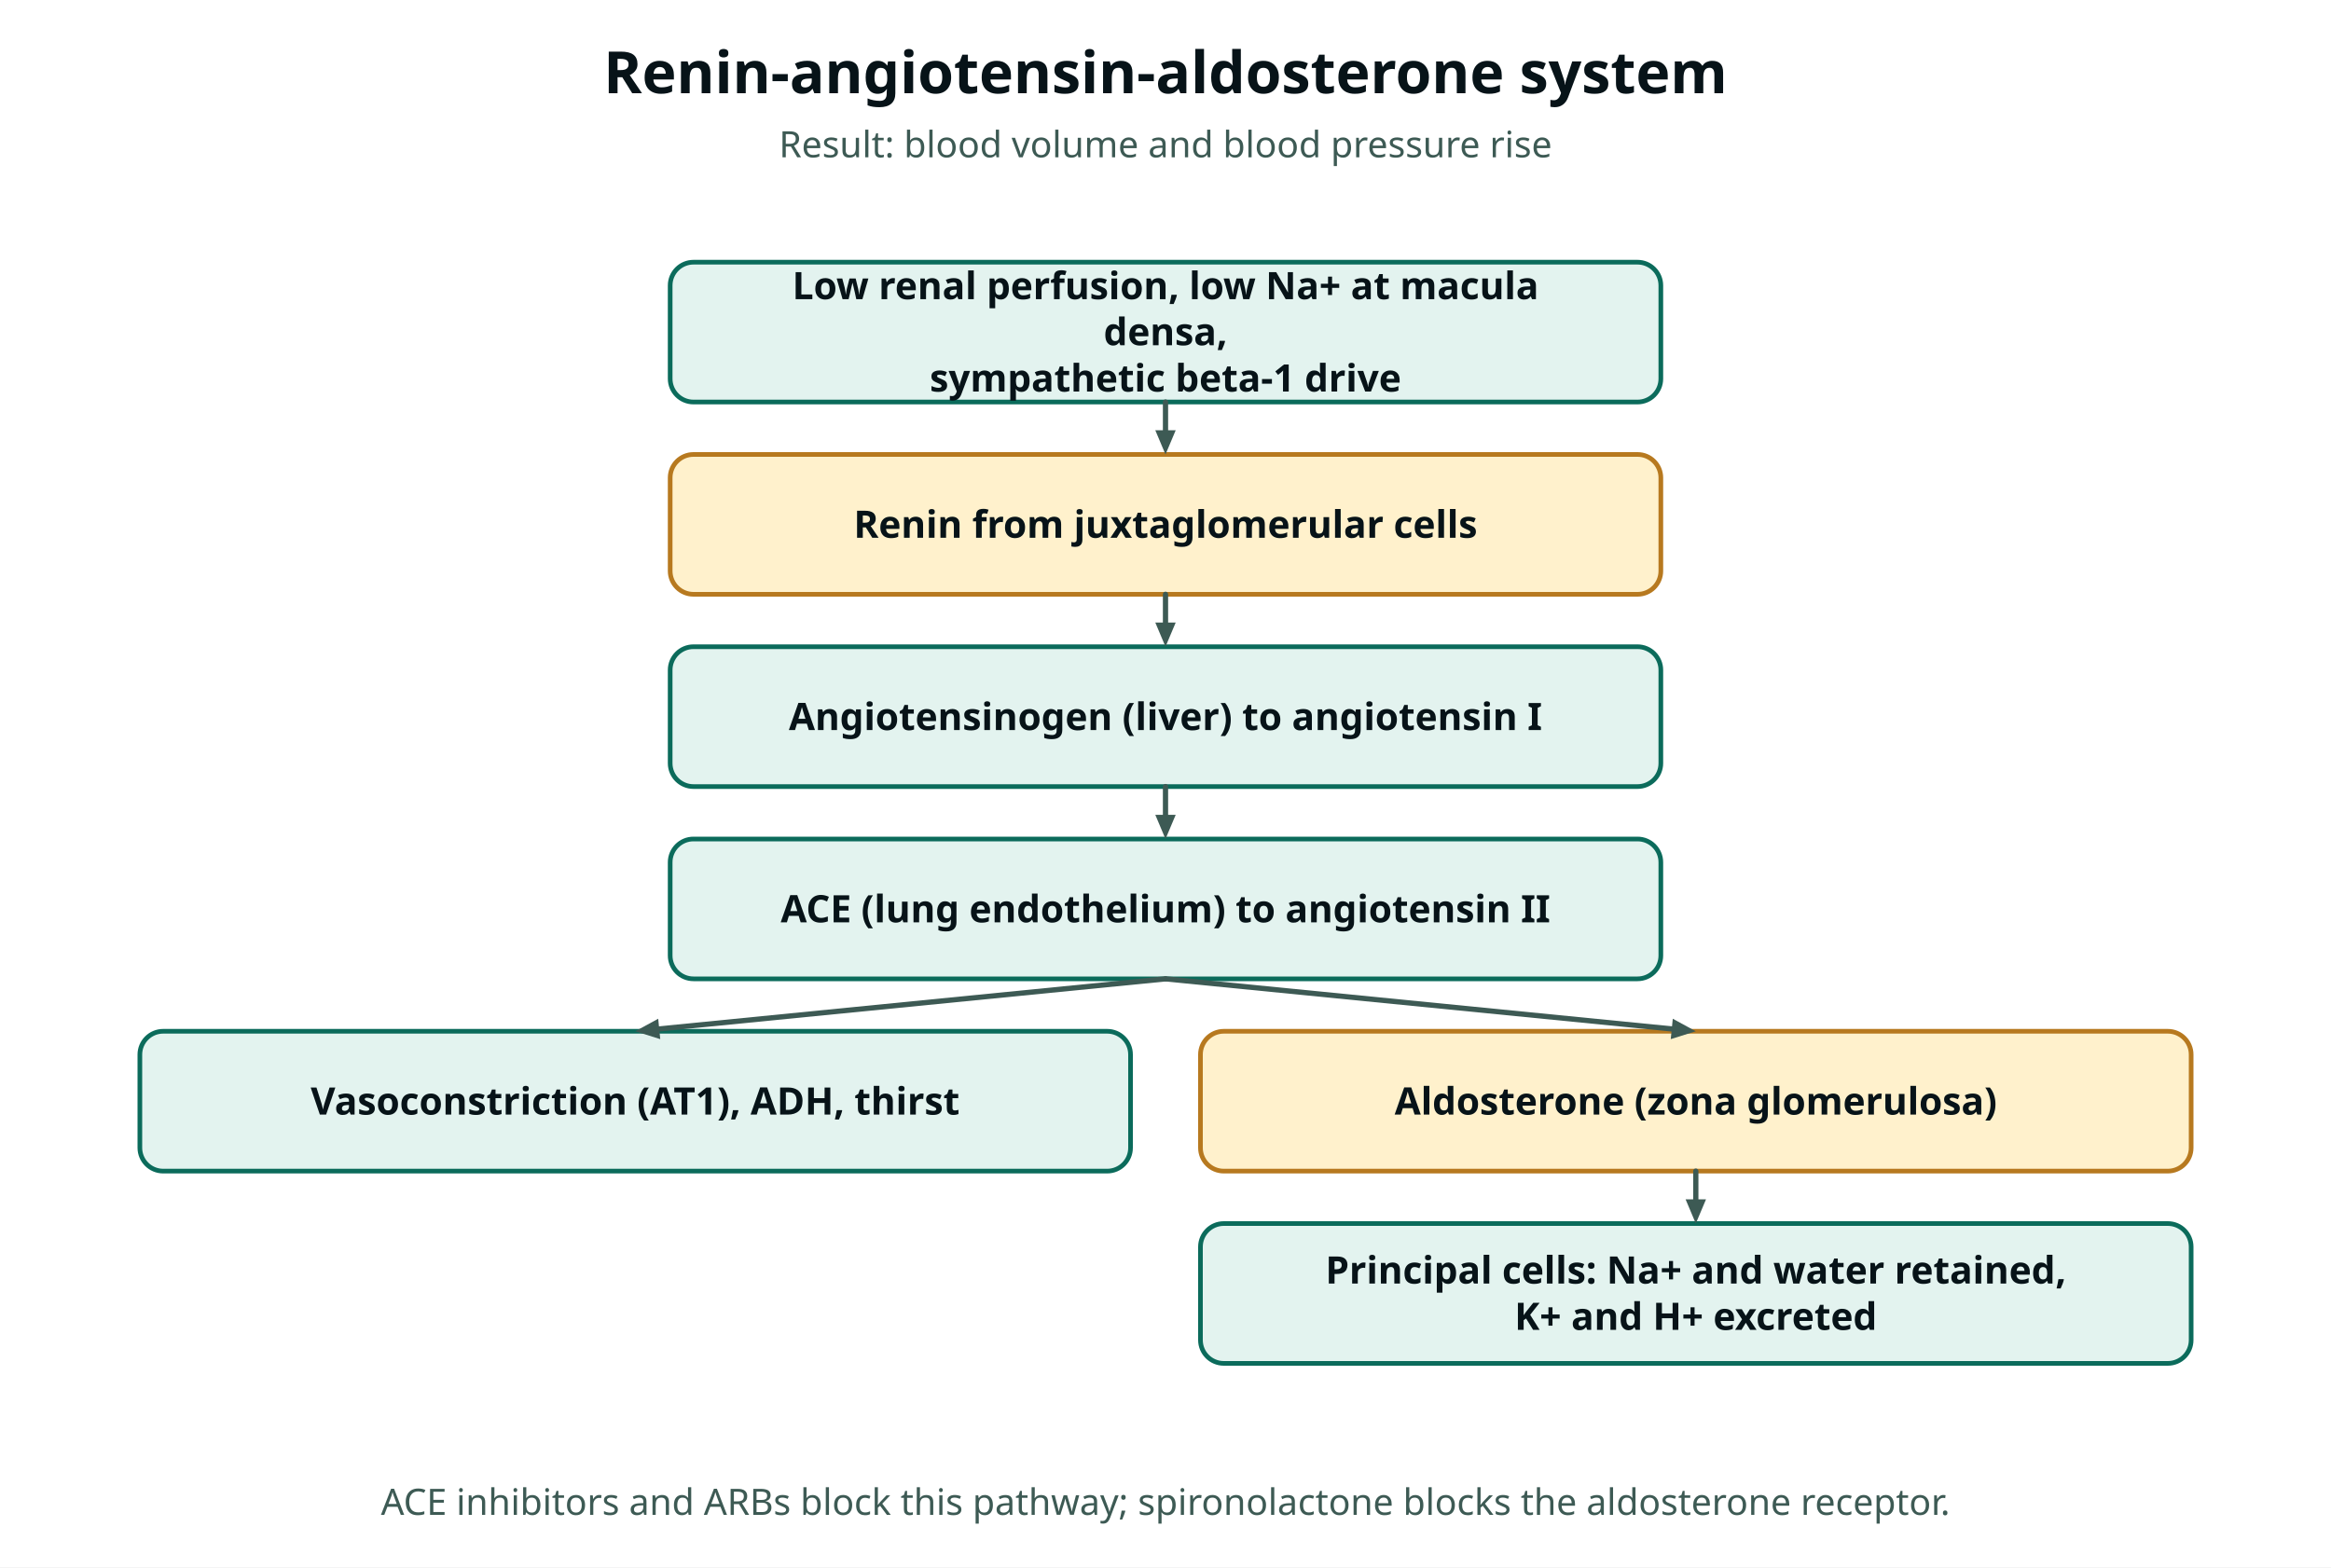
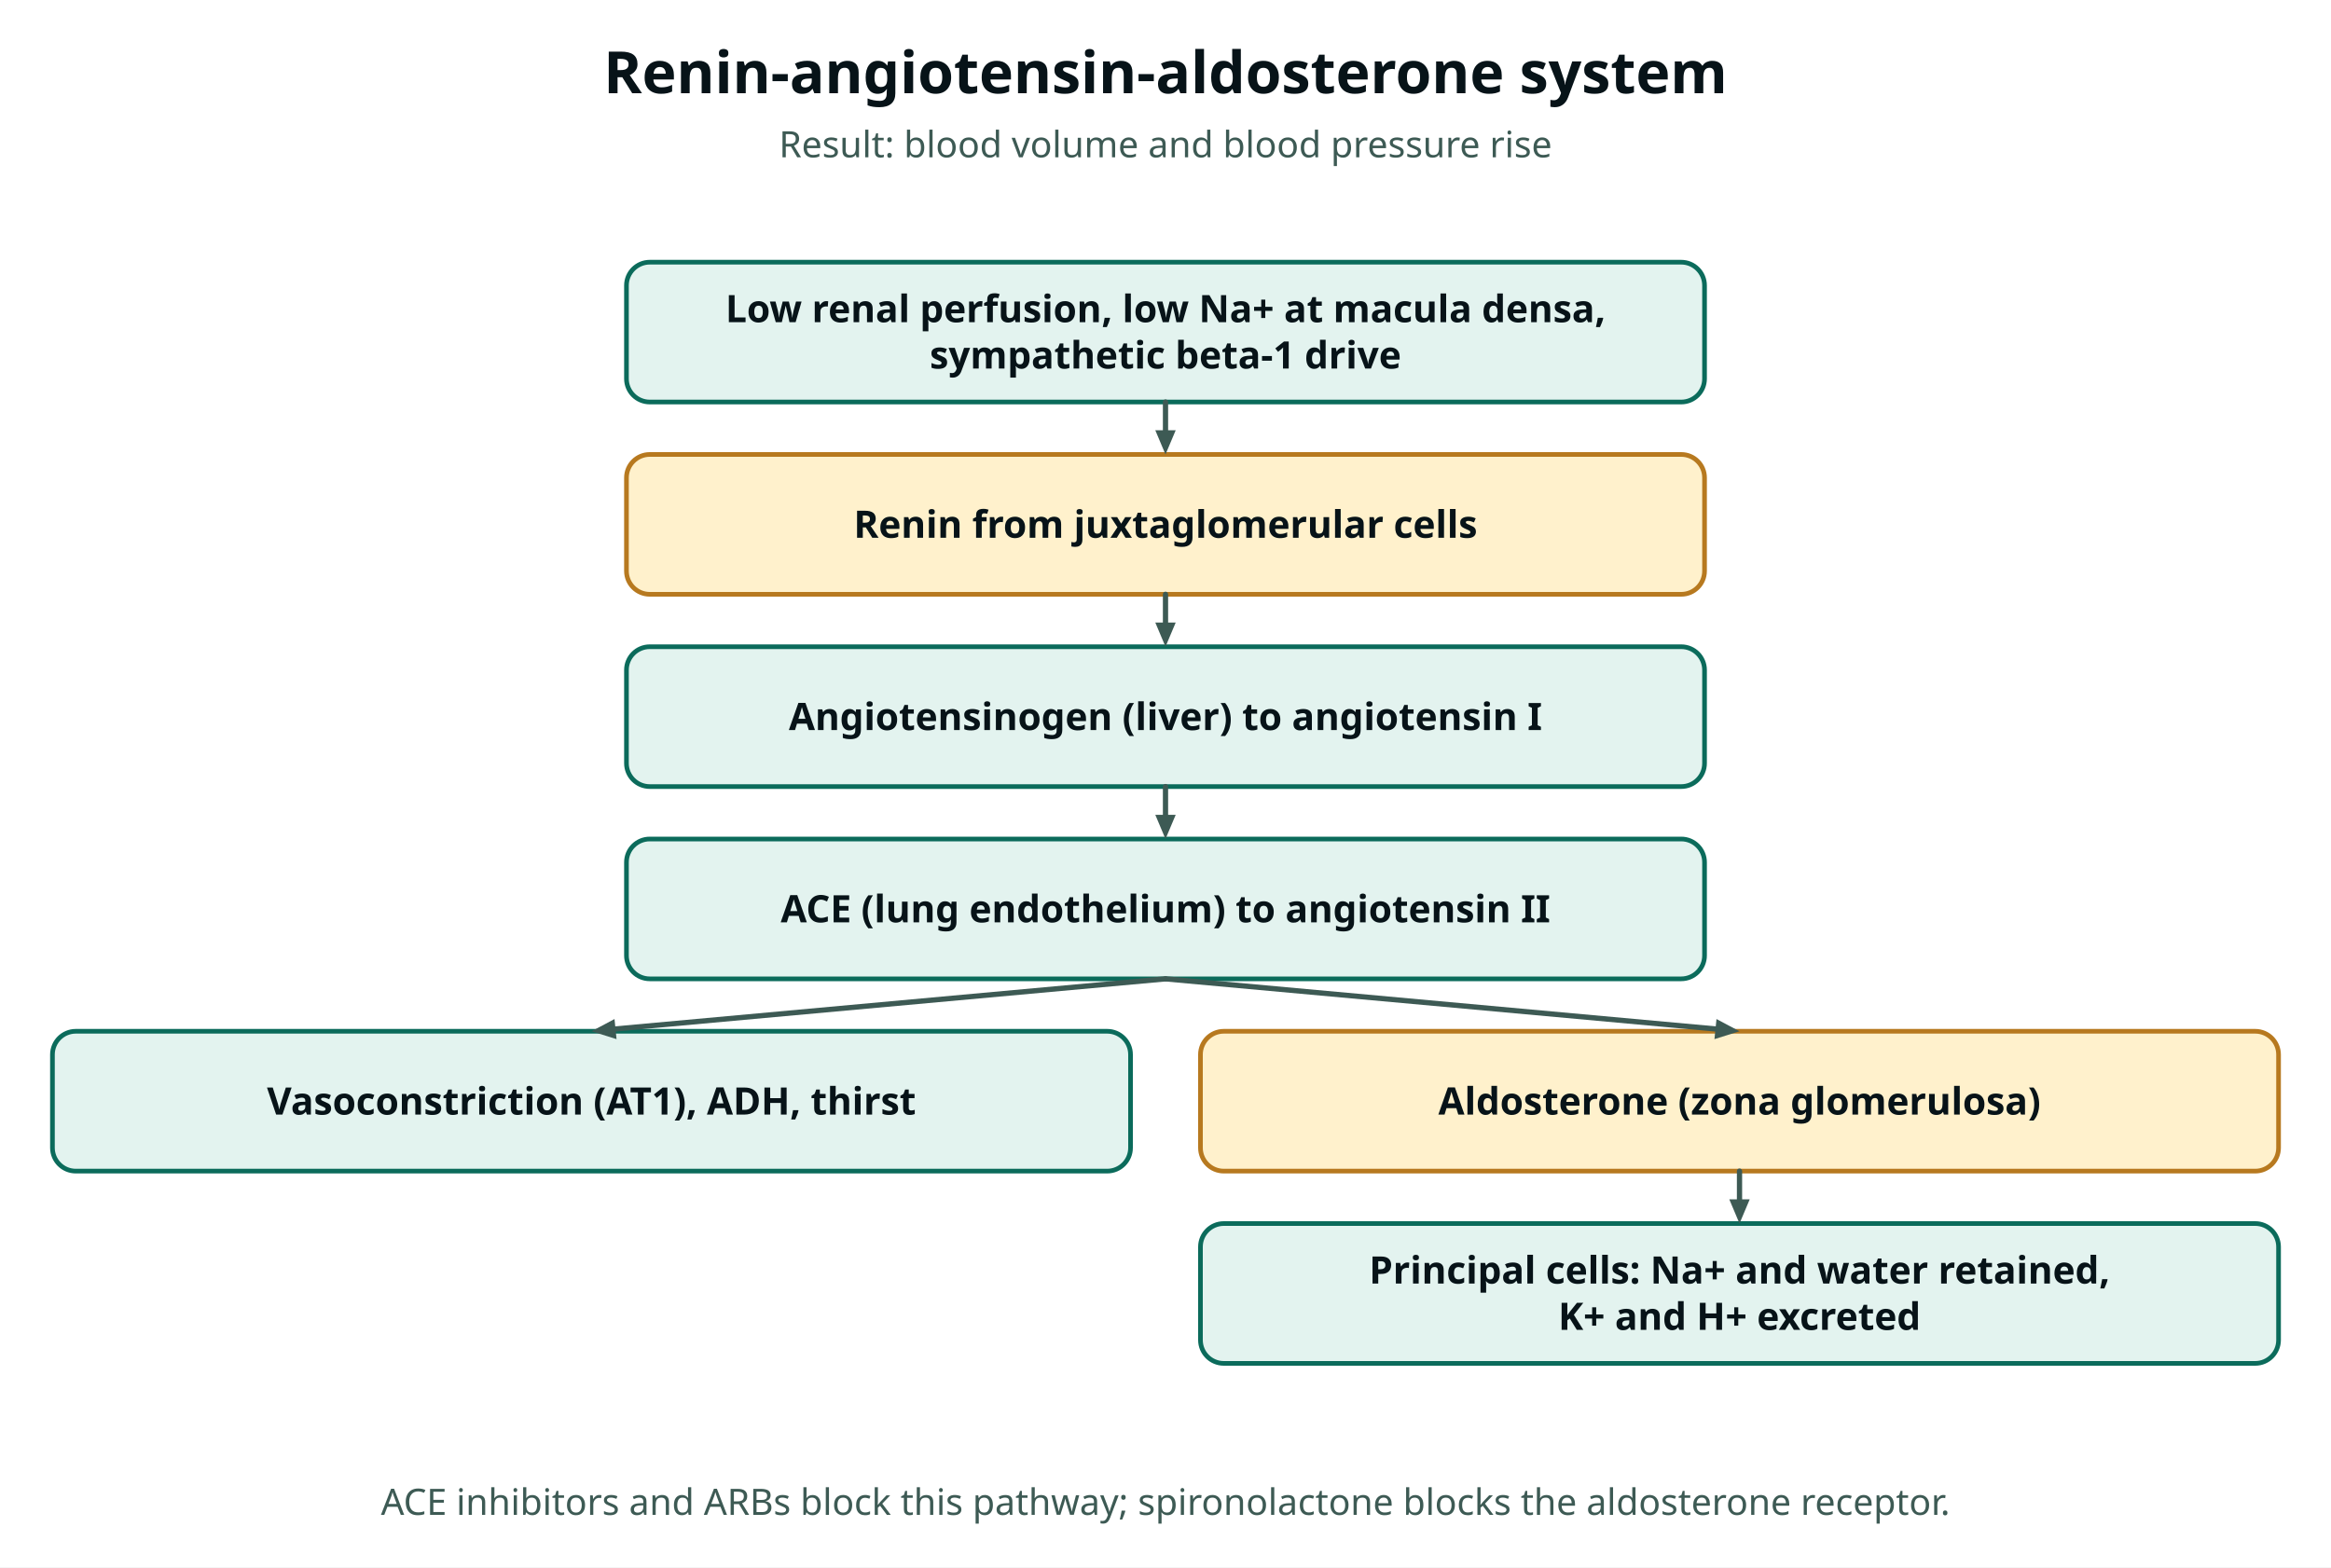
<svg xmlns="http://www.w3.org/2000/svg" viewBox="0 0 800 538" role="img" aria-labelledby="t d">
  <rect width="800" height="538" fill="#FFFFFF" />
  <text x="400.0" y="32.0" font-size="20" font-weight="700" text-anchor="middle" fill="#071318" font-family="system-ui,sans-serif">Renin-angiotensin-aldosterone system</text>
  <text x="400.0" y="54.0" font-size="12.5" font-weight="400" text-anchor="middle" fill="#3D5A54" font-family="system-ui,sans-serif">Result: blood volume and blood pressure rise</text>
-   <rect x="230.0" y="90.0" width="340.0" height="48.0" rx="8" fill="#E3F3EF" stroke="#0B6B5B" stroke-width="1.6" />
-   <text x="400.0" y="102.7" font-size="13" font-weight="600" text-anchor="middle" fill="#071318" font-family="system-ui,sans-serif">Low renal perfusion, low Na+ at macula</text>
-   <text x="400.0" y="118.5" font-size="13" font-weight="600" text-anchor="middle" fill="#071318" font-family="system-ui,sans-serif">densa,</text>
-   <text x="400.0" y="134.4" font-size="13" font-weight="600" text-anchor="middle" fill="#071318" font-family="system-ui,sans-serif">sympathetic beta-1 drive</text>
-   <rect x="230.0" y="156.0" width="340.0" height="48.0" rx="8" fill="#FFF1CC" stroke="#B7791F" stroke-width="1.6" />
+   <rect x="215.0" y="90.0" width="370.0" height="48.0" rx="8" fill="#E3F3EF" stroke="#0B6B5B" stroke-width="1.6" />
+   <text x="400.0" y="110.6" font-size="13" font-weight="600" text-anchor="middle" fill="#071318" font-family="system-ui,sans-serif">Low renal perfusion, low Na+ at macula densa,</text>
+   <text x="400.0" y="126.5" font-size="13" font-weight="600" text-anchor="middle" fill="#071318" font-family="system-ui,sans-serif">sympathetic beta-1 drive</text>
+   <rect x="215.0" y="156.0" width="370.0" height="48.0" rx="8" fill="#FFF1CC" stroke="#B7791F" stroke-width="1.6" />
  <text x="400.0" y="184.6" font-size="13" font-weight="600" text-anchor="middle" fill="#071318" font-family="system-ui,sans-serif">Renin from juxtaglomerular cells</text>
-   <rect x="230.0" y="222.0" width="340.0" height="48.0" rx="8" fill="#E3F3EF" stroke="#0B6B5B" stroke-width="1.6" />
+   <rect x="215.0" y="222.0" width="370.0" height="48.0" rx="8" fill="#E3F3EF" stroke="#0B6B5B" stroke-width="1.6" />
  <text x="400.0" y="250.6" font-size="13" font-weight="600" text-anchor="middle" fill="#071318" font-family="system-ui,sans-serif">Angiotensinogen (liver) to angiotensin I</text>
-   <rect x="230.0" y="288.0" width="340.0" height="48.0" rx="8" fill="#E3F3EF" stroke="#0B6B5B" stroke-width="1.6" />
+   <rect x="215.0" y="288.0" width="370.0" height="48.0" rx="8" fill="#E3F3EF" stroke="#0B6B5B" stroke-width="1.6" />
  <text x="400.0" y="316.6" font-size="13" font-weight="600" text-anchor="middle" fill="#071318" font-family="system-ui,sans-serif">ACE (lung endothelium) to angiotensin II</text>
-   <rect x="48.0" y="354.0" width="340.0" height="48.0" rx="8" fill="#E3F3EF" stroke="#0B6B5B" stroke-width="1.6" />
-   <text x="218.0" y="382.6" font-size="13" font-weight="600" text-anchor="middle" fill="#071318" font-family="system-ui,sans-serif">Vasoconstriction (AT1), ADH, thirst</text>
-   <rect x="412.0" y="354.0" width="340.0" height="48.0" rx="8" fill="#FFF1CC" stroke="#B7791F" stroke-width="1.6" />
-   <text x="582.0" y="382.6" font-size="13" font-weight="600" text-anchor="middle" fill="#071318" font-family="system-ui,sans-serif">Aldosterone (zona glomerulosa)</text>
-   <rect x="412.0" y="420.0" width="340.0" height="48.0" rx="8" fill="#E3F3EF" stroke="#0B6B5B" stroke-width="1.6" />
-   <text x="582.0" y="440.6" font-size="13" font-weight="600" text-anchor="middle" fill="#071318" font-family="system-ui,sans-serif">Principal cells: Na+ and water retained,</text>
-   <text x="582.0" y="456.5" font-size="13" font-weight="600" text-anchor="middle" fill="#071318" font-family="system-ui,sans-serif">K+ and H+ excreted</text>
+   <rect x="18.0" y="354.0" width="370.0" height="48.0" rx="8" fill="#E3F3EF" stroke="#0B6B5B" stroke-width="1.6" />
+   <text x="203.0" y="382.6" font-size="13" font-weight="600" text-anchor="middle" fill="#071318" font-family="system-ui,sans-serif">Vasoconstriction (AT1), ADH, thirst</text>
+   <rect x="412.0" y="354.0" width="370.0" height="48.0" rx="8" fill="#FFF1CC" stroke="#B7791F" stroke-width="1.6" />
+   <text x="597.0" y="382.6" font-size="13" font-weight="600" text-anchor="middle" fill="#071318" font-family="system-ui,sans-serif">Aldosterone (zona glomerulosa)</text>
+   <rect x="412.0" y="420.0" width="370.0" height="48.0" rx="8" fill="#E3F3EF" stroke="#0B6B5B" stroke-width="1.6" />
+   <text x="597.0" y="440.6" font-size="13" font-weight="600" text-anchor="middle" fill="#071318" font-family="system-ui,sans-serif">Principal cells: Na+ and water retained,</text>
+   <text x="597.0" y="456.5" font-size="13" font-weight="600" text-anchor="middle" fill="#071318" font-family="system-ui,sans-serif">K+ and H+ excreted</text>
  <line x1="400.0" y1="138.0" x2="400.0" y2="148.8" stroke="#3D5A54" stroke-width="1.8" stroke-linecap="round" />
  <path d="M400.0 156.0 L396.5 147.7 L403.5 147.7 Z" fill="#3D5A54" />
  <line x1="400.0" y1="204.0" x2="400.0" y2="214.8" stroke="#3D5A54" stroke-width="1.8" stroke-linecap="round" />
  <path d="M400.0 222.0 L396.5 213.7 L403.5 213.7 Z" fill="#3D5A54" />
  <line x1="400.0" y1="270.0" x2="400.0" y2="280.8" stroke="#3D5A54" stroke-width="1.8" stroke-linecap="round" />
  <path d="M400.0 288.0 L396.5 279.7 L403.5 279.7 Z" fill="#3D5A54" />
-   <line x1="400.0" y1="336.0" x2="225.2" y2="353.3" stroke="#3D5A54" stroke-width="1.8" stroke-linecap="round" />
-   <path d="M218.0 354.0 L225.9 349.7 L226.6 356.7 Z" fill="#3D5A54" />
-   <line x1="400.0" y1="336.0" x2="574.8" y2="353.3" stroke="#3D5A54" stroke-width="1.8" stroke-linecap="round" />
-   <path d="M582.0 354.0 L573.4 356.7 L574.1 349.7 Z" fill="#3D5A54" />
-   <line x1="582.0" y1="402.0" x2="582.0" y2="412.8" stroke="#3D5A54" stroke-width="1.8" stroke-linecap="round" />
-   <path d="M582.0 420.0 L578.5 411.7 L585.5 411.7 Z" fill="#3D5A54" />
+   <line x1="400.0" y1="336.0" x2="210.2" y2="353.3" stroke="#3D5A54" stroke-width="1.8" stroke-linecap="round" />
+   <path d="M203.0 354.0 L210.9 349.8 L211.6 356.7 Z" fill="#3D5A54" />
+   <line x1="400.0" y1="336.0" x2="589.8" y2="353.3" stroke="#3D5A54" stroke-width="1.8" stroke-linecap="round" />
+   <path d="M597.0 354.0 L588.4 356.7 L589.1 349.8 Z" fill="#3D5A54" />
+   <line x1="597.0" y1="402.0" x2="597.0" y2="412.8" stroke="#3D5A54" stroke-width="1.8" stroke-linecap="round" />
+   <path d="M597.0 420.0 L593.5 411.7 L600.5 411.7 Z" fill="#3D5A54" />
  <text x="400.0" y="520.0" font-size="12.5" font-weight="500" text-anchor="middle" fill="#3D5A54" font-family="system-ui,sans-serif">ACE inhibitors and ARBs block this pathway; spironolactone blocks the aldosterone receptor.</text>
</svg>
